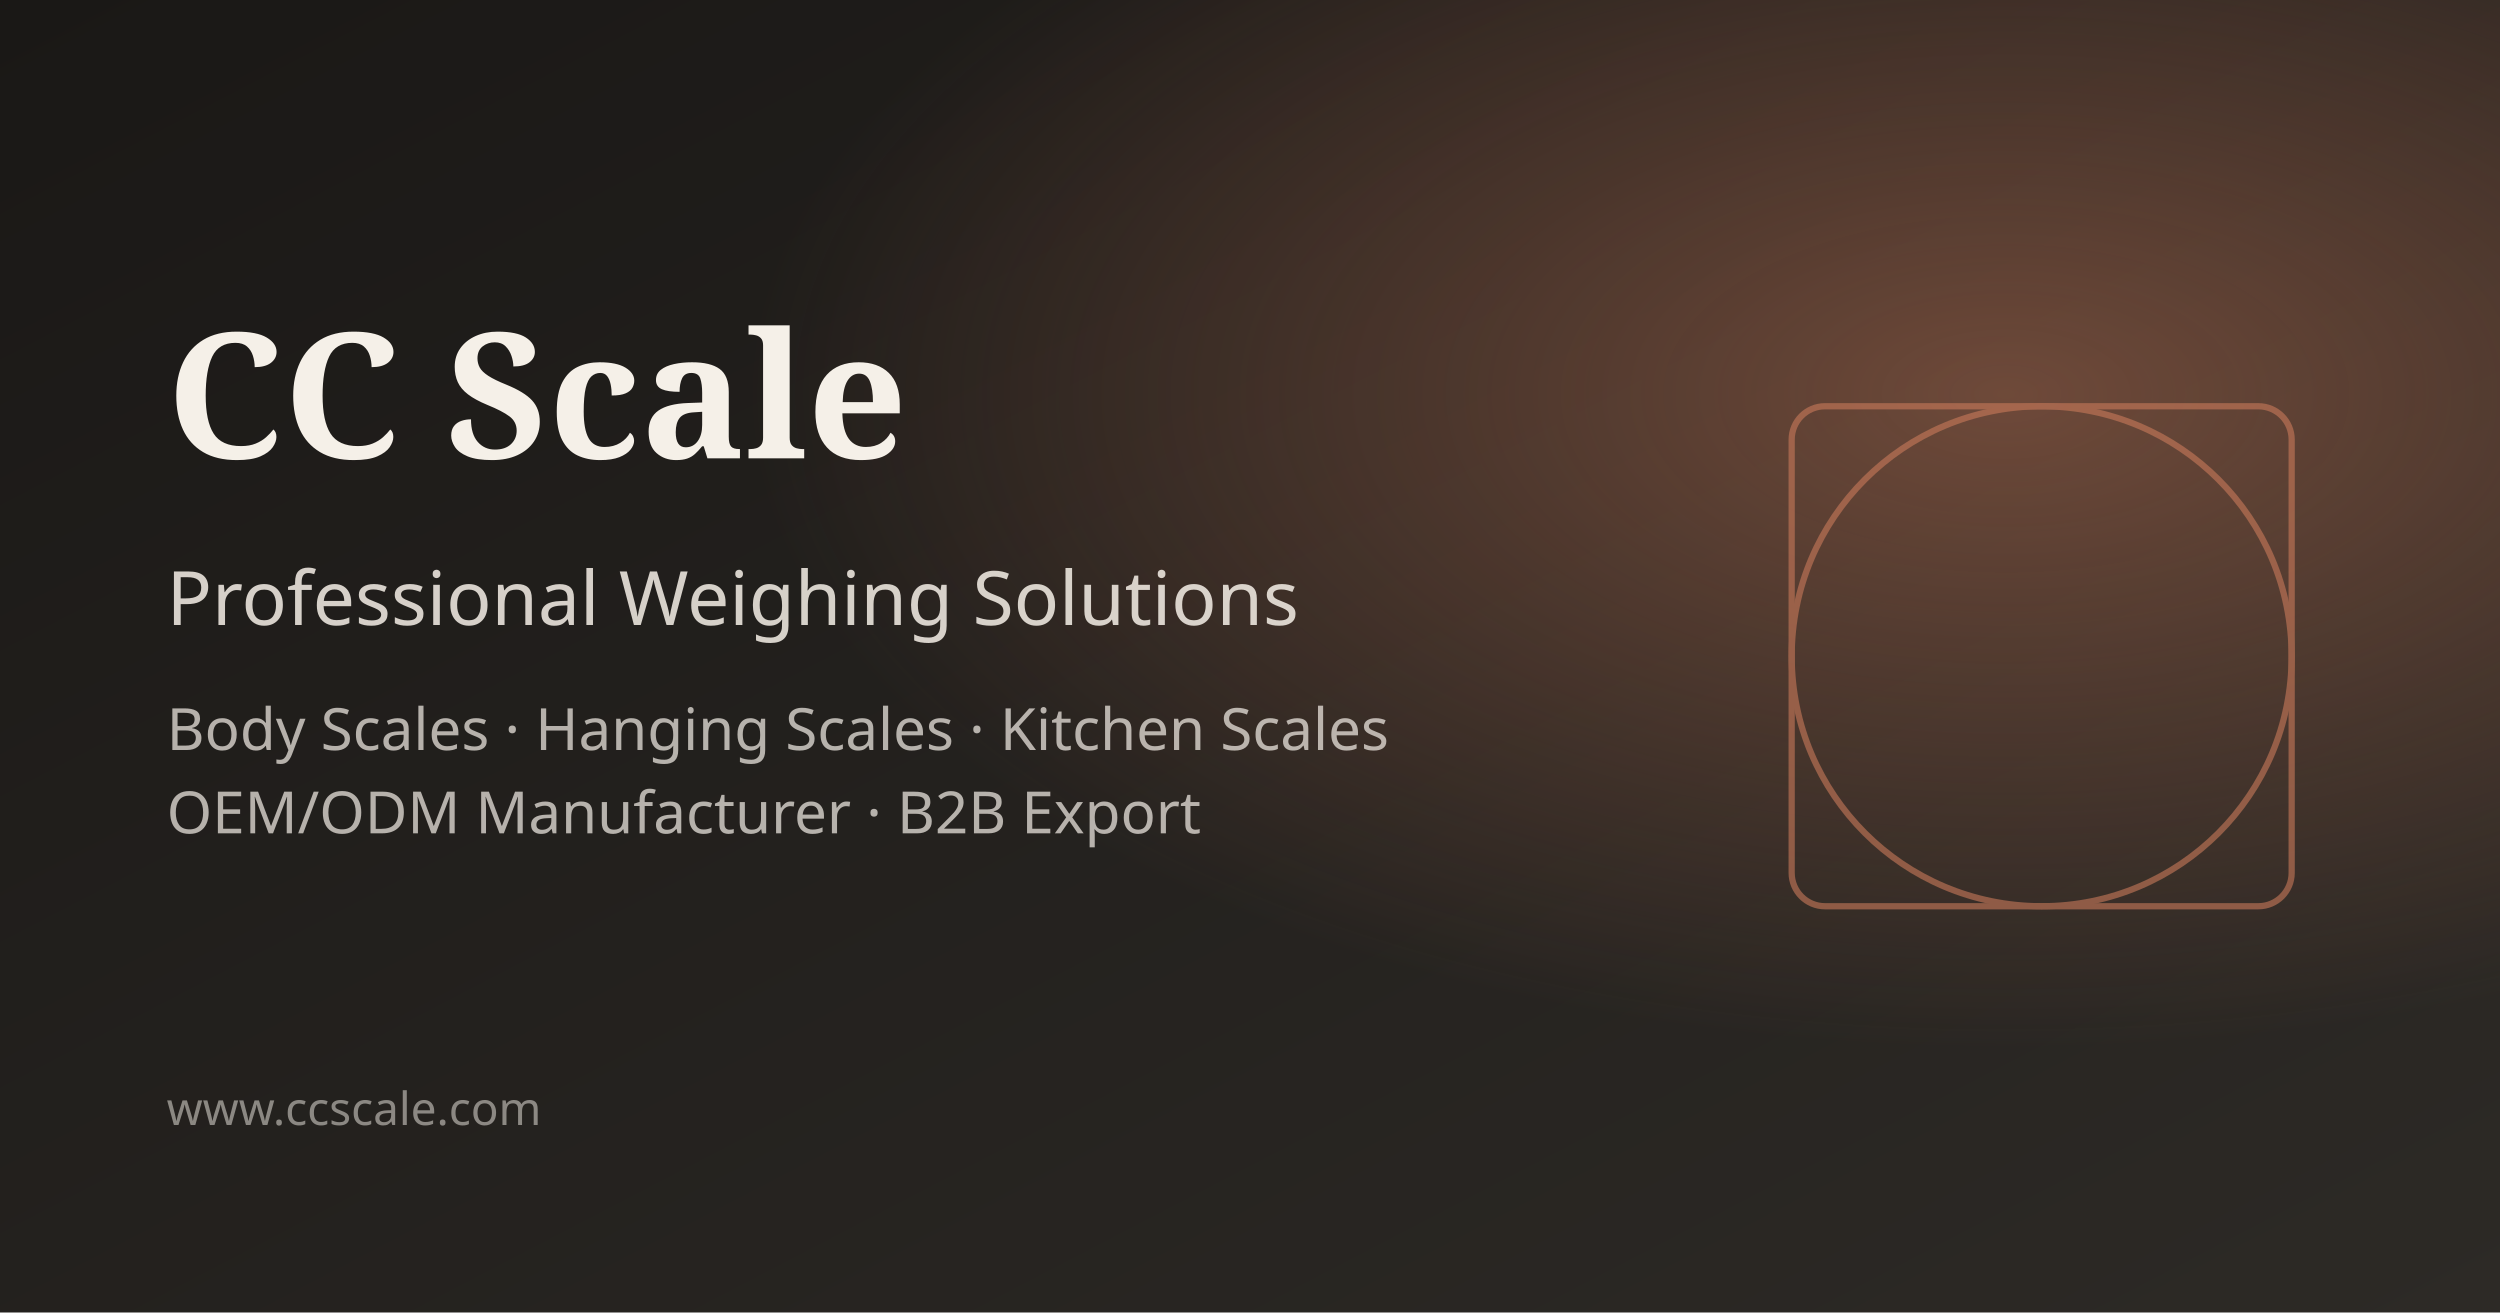
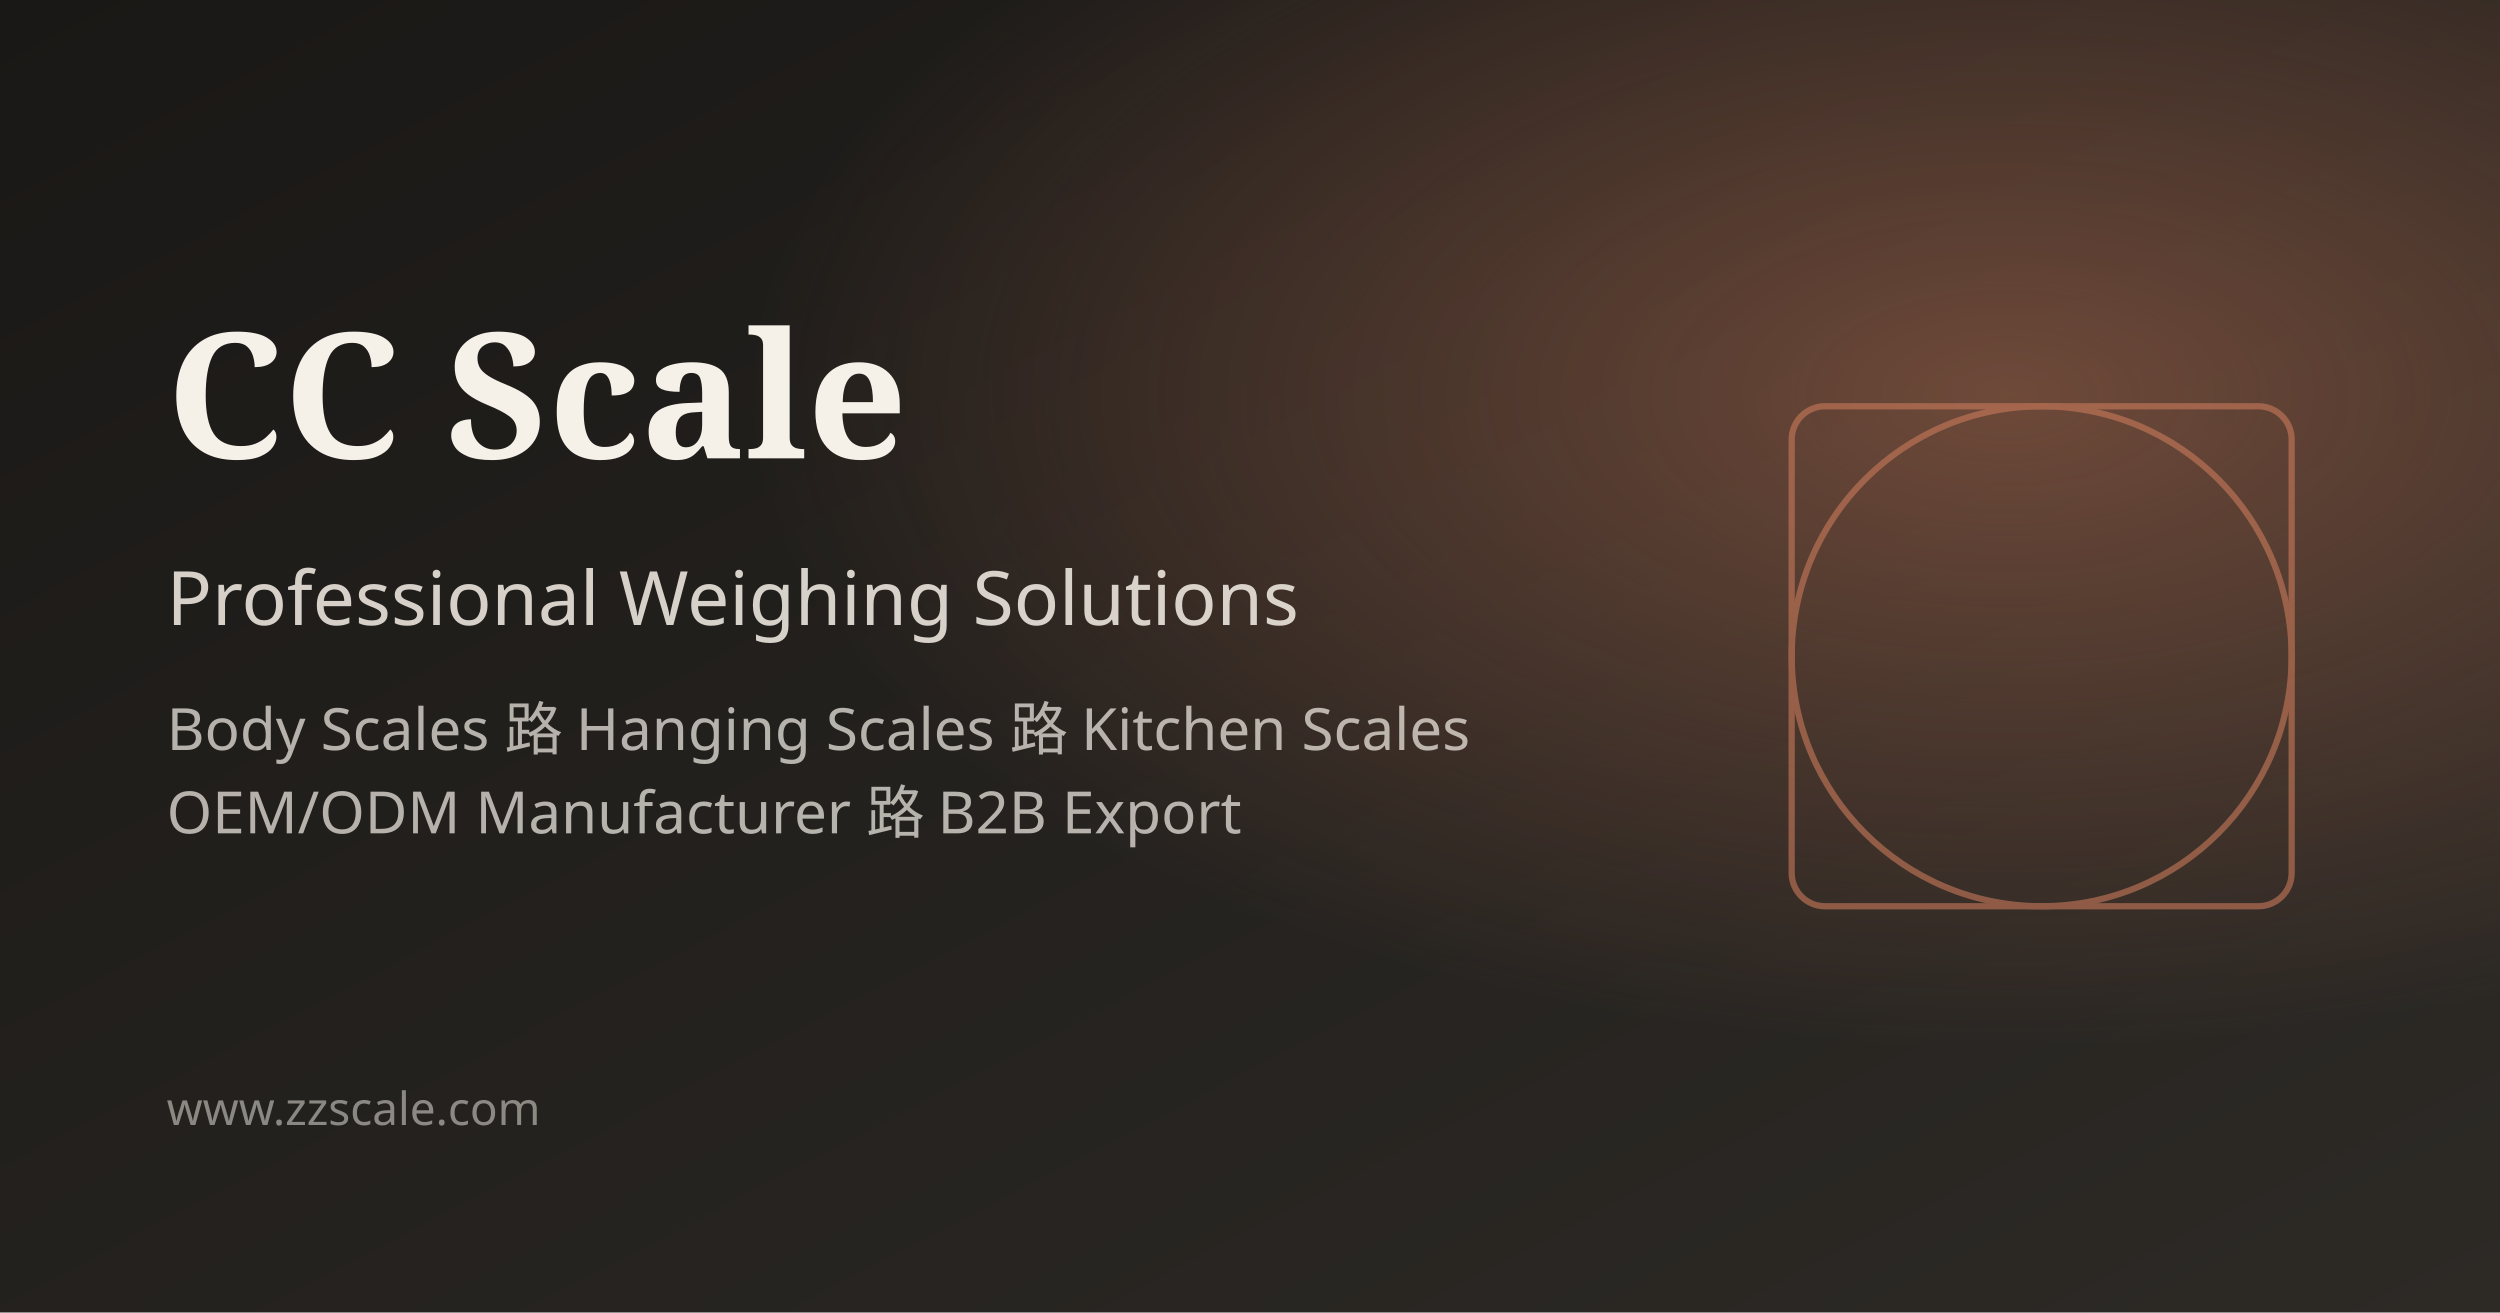
<svg xmlns="http://www.w3.org/2000/svg" viewBox="0 0 1200 630" role="img" aria-label="CC Scale">
  <defs>
    <linearGradient id="og" x1="0%" y1="0%" x2="100%" y2="100%">
      <stop offset="0%" stop-color="#1a1816" />
      <stop offset="100%" stop-color="#2d2a26" />
    </linearGradient>
    <radialGradient id="orb" cx="80%" cy="30%" r="50%">
      <stop offset="0%" stop-color="#c97a5a" stop-opacity="0.45" />
      <stop offset="100%" stop-color="#c97a5a" stop-opacity="0" />
    </radialGradient>
  </defs>
  <rect width="1200" height="630" fill="url(#og)" />
  <rect width="1200" height="630" fill="url(#orb)" />
  <g fill="#f5f0e8">
    <text x="80" y="220" font-family="Georgia, serif" font-size="84" font-weight="700">CC Scale</text>
    <text x="80" y="300" font-family="system-ui" font-size="36" fill-opacity="0.85">Professional Weighing Solutions</text>
-     <text x="80" y="360" font-family="system-ui" font-size="28" fill-opacity="0.7">Body Scales · Hanging Scales · Kitchen Scales</text>
-     <text x="80" y="400" font-family="system-ui" font-size="28" fill-opacity="0.7">OEM/ODM Manufacturer · B2B Export</text>
-     <text x="80" y="540" font-family="system-ui" font-size="22" fill-opacity="0.5">www.ccscale.com</text>
+     <text x="80" y="360" font-family="system-ui" font-size="28" fill-opacity="0.7">Body Scales 路 Hanging Scales 路 Kitchen Scales</text>
+     <text x="80" y="400" font-family="system-ui" font-size="28" fill-opacity="0.7">OEM/ODM Manufacturer 路 B2B Export</text>
+     <text x="80" y="540" font-family="system-ui" font-size="22" fill-opacity="0.5">www.zzscale.com</text>
  </g>
  <g stroke="#c97a5a" stroke-width="3" fill="none" opacity="0.6">
    <circle cx="980" cy="315" r="120" />
    <rect x="860" y="195" width="240" height="240" rx="16" />
  </g>
</svg>
